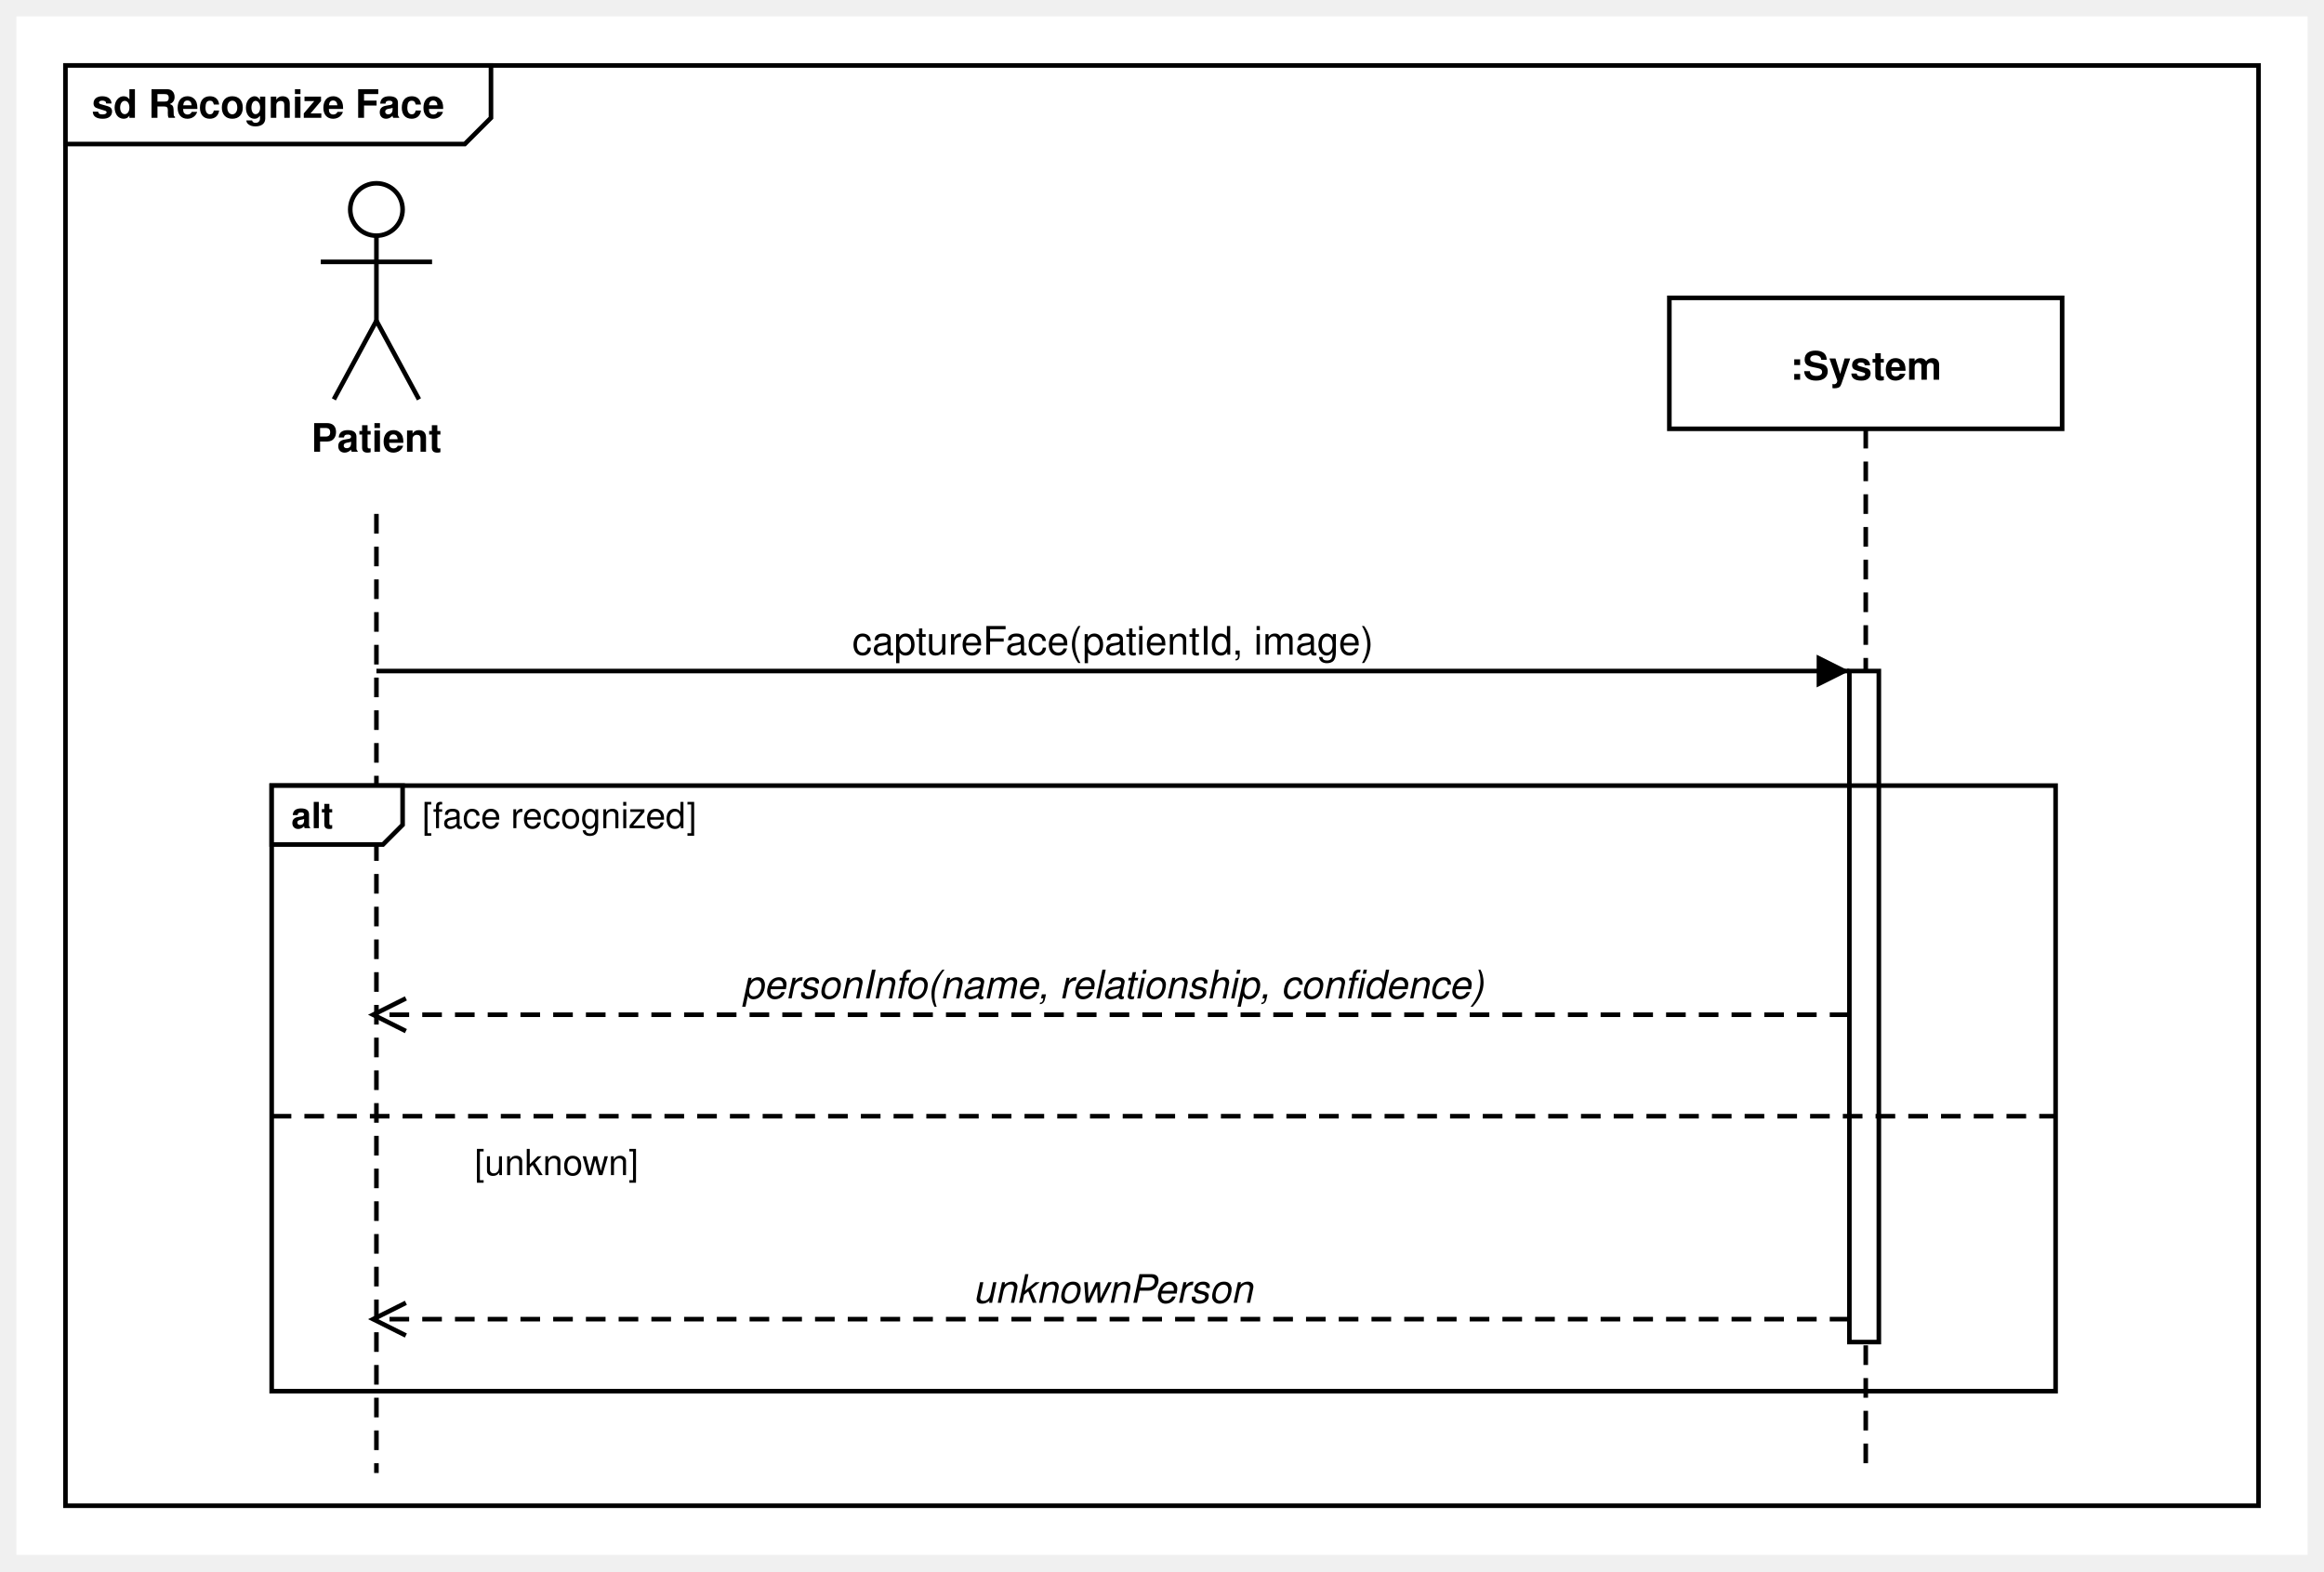
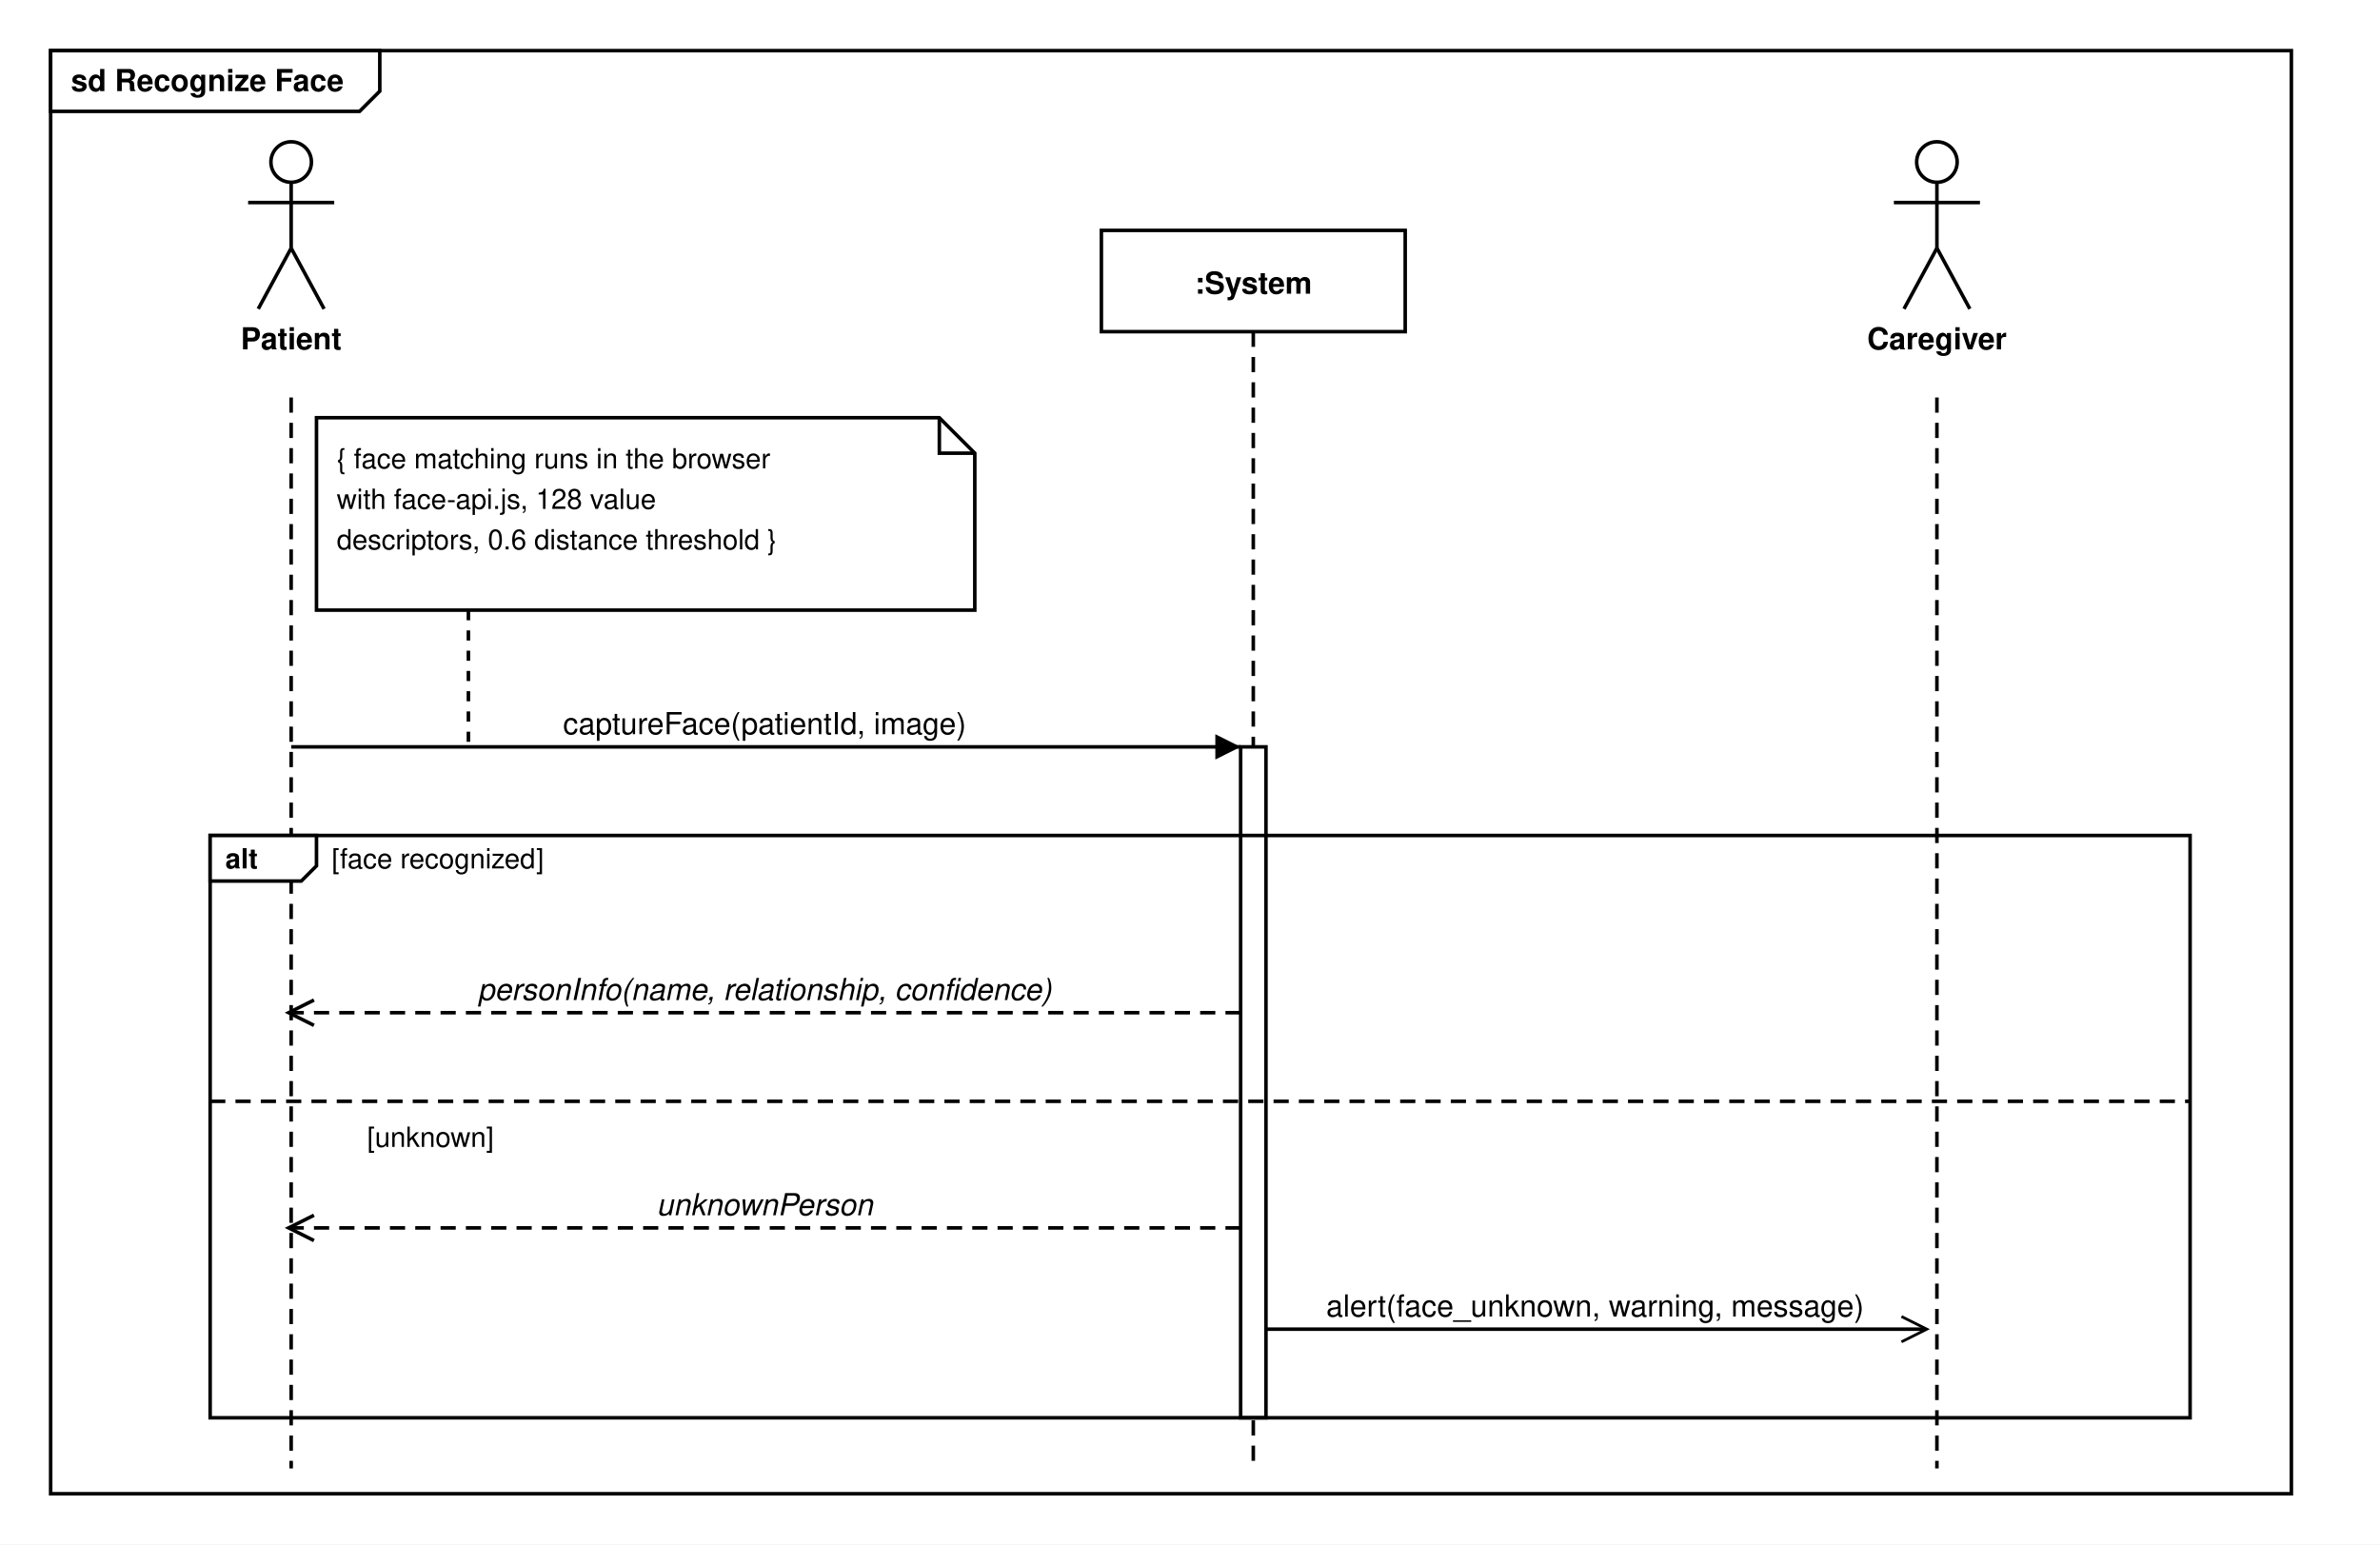
- <svg xmlns="http://www.w3.org/2000/svg" viewBox="-5 -5 710 480" font-family="Helvetica, Arial, sans-serif" font-size="12">
+ <svg xmlns="http://www.w3.org/2000/svg" viewBox="-5 -5 940 610" font-family="Helvetica, Arial, sans-serif" font-size="12">
  <defs>
    <marker id="sync" markerWidth="14" markerHeight="12" refX="11" refY="6" orient="auto" markerUnits="userSpaceOnUse">
      <path d="M1,1 L11,6 L1,11 z" fill="#000000" />
    </marker>
    <marker id="ret" markerWidth="16" markerHeight="14" refX="10" refY="6" orient="auto" markerUnits="userSpaceOnUse">
      <path d="M1,1 L11,6 L1,11" fill="none" stroke="#000000" stroke-width="1.4" />
    </marker>
+     <marker id="async" markerWidth="16" markerHeight="14" refX="10" refY="6" orient="auto" markerUnits="userSpaceOnUse">
+       <path d="M1,1 L11,6 L1,11" fill="none" stroke="#000000" stroke-width="1.1" />
+     </marker>
  </defs>
-   <rect x="0" y="0" width="700" height="470" fill="#ffffff" />
-   <rect x="15" y="15" width="670" height="440" fill="#ffffff" stroke="#000000" stroke-width="1.4" />
+   <rect x="-5" y="-5" width="940" height="610" fill="#ffffff" />
+   <rect x="15" y="15" width="885" height="570" fill="#ffffff" stroke="#000000" stroke-width="1.4" />
  <path d="M15,15 H145 V31 L137,39 H15 Z" fill="#ffffff" stroke="#000000" stroke-width="1.4" />
  <text x="23" y="31" font-weight="bold">sd  Recognize Face</text>
+   <line x1="110" y1="152" x2="110" y2="575" stroke="#000000" stroke-width="1.4" stroke-dasharray="6 4" />
+   <line x1="490" y1="126" x2="490" y2="575" stroke="#000000" stroke-width="1.4" stroke-dasharray="6 4" />
+   <line x1="760" y1="152" x2="760" y2="575" stroke="#000000" stroke-width="1.4" stroke-dasharray="6 4" />
  <circle cx="110" cy="59" r="8" fill="#ffffff" stroke="#000000" stroke-width="1.4" />
  <line x1="110" y1="67" x2="110" y2="93" stroke="#000000" stroke-width="1.4" />
  <line x1="93" y1="75" x2="127" y2="75" stroke="#000000" stroke-width="1.4" />
  <line x1="110" y1="93" x2="97" y2="117" stroke="#000000" stroke-width="1.4" />
  <line x1="110" y1="93" x2="123" y2="117" stroke="#000000" stroke-width="1.4" />
  <text x="110" y="133" text-anchor="middle" font-weight="bold">Patient</text>
-   <line x1="110" y1="152" x2="110" y2="445" stroke="#000000" stroke-width="1.4" stroke-dasharray="6 4" />
-   <rect x="505" y="86" width="120" height="40" fill="#ffffff" stroke="#000000" stroke-width="1.4" />
-   <text x="565" y="111" text-anchor="middle" font-weight="bold">:System</text>
-   <line x1="565" y1="126" x2="565" y2="445" stroke="#000000" stroke-width="1.4" stroke-dasharray="6 4" />
-   <text x="335" y="195" text-anchor="middle">captureFace(patientId, image)</text>
-   <line x1="110" y1="200" x2="560" y2="200" stroke="#000000" stroke-width="1.4" marker-end="url(#sync)" />
-   <rect x="560" y="200" width="9" height="205" fill="#ffffff" stroke="#000000" stroke-width="1.4" />
-   <rect x="78" y="235" width="545" height="185" fill="none" stroke="#000000" stroke-width="1.4" />
-   <path d="M78,235 H118 V247 L112,253 H78 Z" fill="#ffffff" stroke="#000000" stroke-width="1.4" />
-   <text x="84" y="248" font-size="11" font-weight="bold">alt</text>
-   <text x="124" y="248" font-size="11">[face recognized]</text>
-   <text x="335" y="300" text-anchor="middle" font-style="italic">personInfo(name, relationship, confidence)</text>
-   <line x1="560" y1="305" x2="110" y2="305" stroke="#000000" stroke-width="1.4" stroke-dasharray="6 4" marker-end="url(#ret)" />
-   <line x1="78" y1="336" x2="623" y2="336" stroke="#000000" stroke-width="1.4" stroke-dasharray="6 4" />
-   <text x="140" y="354" font-size="11">[unknown]</text>
-   <text x="335" y="393" text-anchor="middle" font-style="italic">unknownPerson</text>
-   <line x1="560" y1="398" x2="110" y2="398" stroke="#000000" stroke-width="1.4" stroke-dasharray="6 4" marker-end="url(#ret)" />
+   <rect x="430" y="86" width="120" height="40" fill="#ffffff" stroke="#000000" stroke-width="1.4" />
+   <text x="490" y="111" text-anchor="middle" font-weight="bold">:System</text>
+   <circle cx="760" cy="59" r="8" fill="#ffffff" stroke="#000000" stroke-width="1.4" />
+   <line x1="760" y1="67" x2="760" y2="93" stroke="#000000" stroke-width="1.4" />
+   <line x1="743" y1="75" x2="777" y2="75" stroke="#000000" stroke-width="1.4" />
+   <line x1="760" y1="93" x2="747" y2="117" stroke="#000000" stroke-width="1.4" />
+   <line x1="760" y1="93" x2="773" y2="117" stroke="#000000" stroke-width="1.4" />
+   <text x="760" y="133" text-anchor="middle" font-weight="bold">Caregiver</text>
+   <path d="M120,160 H366 L380,174 V236 H120 Z" fill="#ffffff" stroke="#000000" stroke-width="1.4" />
+   <path d="M366,160 V174 H380" fill="none" stroke="#000000" stroke-width="1.4" />
+   <text x="128" y="180" font-size="11">{ face matching runs in the browser</text>
+   <text x="128" y="196" font-size="11">with face-api.js, 128 value</text>
+   <text x="128" y="212" font-size="11">descriptors, 0.6 distance threshold }</text>
+   <line x1="180" y1="236" x2="180" y2="290" stroke="#000000" stroke-width="1.4" stroke-dasharray="4 4" />
+   <rect x="485" y="290" width="10" height="265" fill="#ffffff" stroke="#000000" stroke-width="1.4" />
+   <rect x="78" y="325" width="782" height="230" fill="none" stroke="#000000" stroke-width="1.4" />
+   <path d="M78,325 H120 V337 L114,343 H78 Z" fill="#ffffff" stroke="#000000" stroke-width="1.4" />
+   <text x="84" y="338" font-size="11" font-weight="bold">alt</text>
+   <text x="126" y="338" font-size="11">[face recognized]</text>
+   <line x1="78" y1="430" x2="860" y2="430" stroke="#000000" stroke-width="1.4" stroke-dasharray="6 4" />
+   <text x="140" y="448" font-size="11">[unknown]</text>
+   <text x="297" y="285" text-anchor="middle">captureFace(patientId, image)</text>
+   <line x1="110" y1="290" x2="485" y2="290" stroke="#000000" stroke-width="1.4" marker-end="url(#sync)" />
+   <text x="297" y="390" text-anchor="middle" font-style="italic">personInfo(name, relationship, confidence)</text>
+   <line x1="485" y1="395" x2="110" y2="395" stroke="#000000" stroke-width="1.4" stroke-dasharray="6 4" marker-end="url(#ret)" />
+   <text x="297" y="475" text-anchor="middle" font-style="italic">unknownPerson</text>
+   <line x1="485" y1="480" x2="110" y2="480" stroke="#000000" stroke-width="1.4" stroke-dasharray="6 4" marker-end="url(#ret)" />
+   <text x="625" y="515" text-anchor="middle">alert(face_unknown, warning, message)</text>
+   <line x1="495" y1="520" x2="755" y2="520" stroke="#000000" stroke-width="1.4" marker-end="url(#async)" />
</svg>
